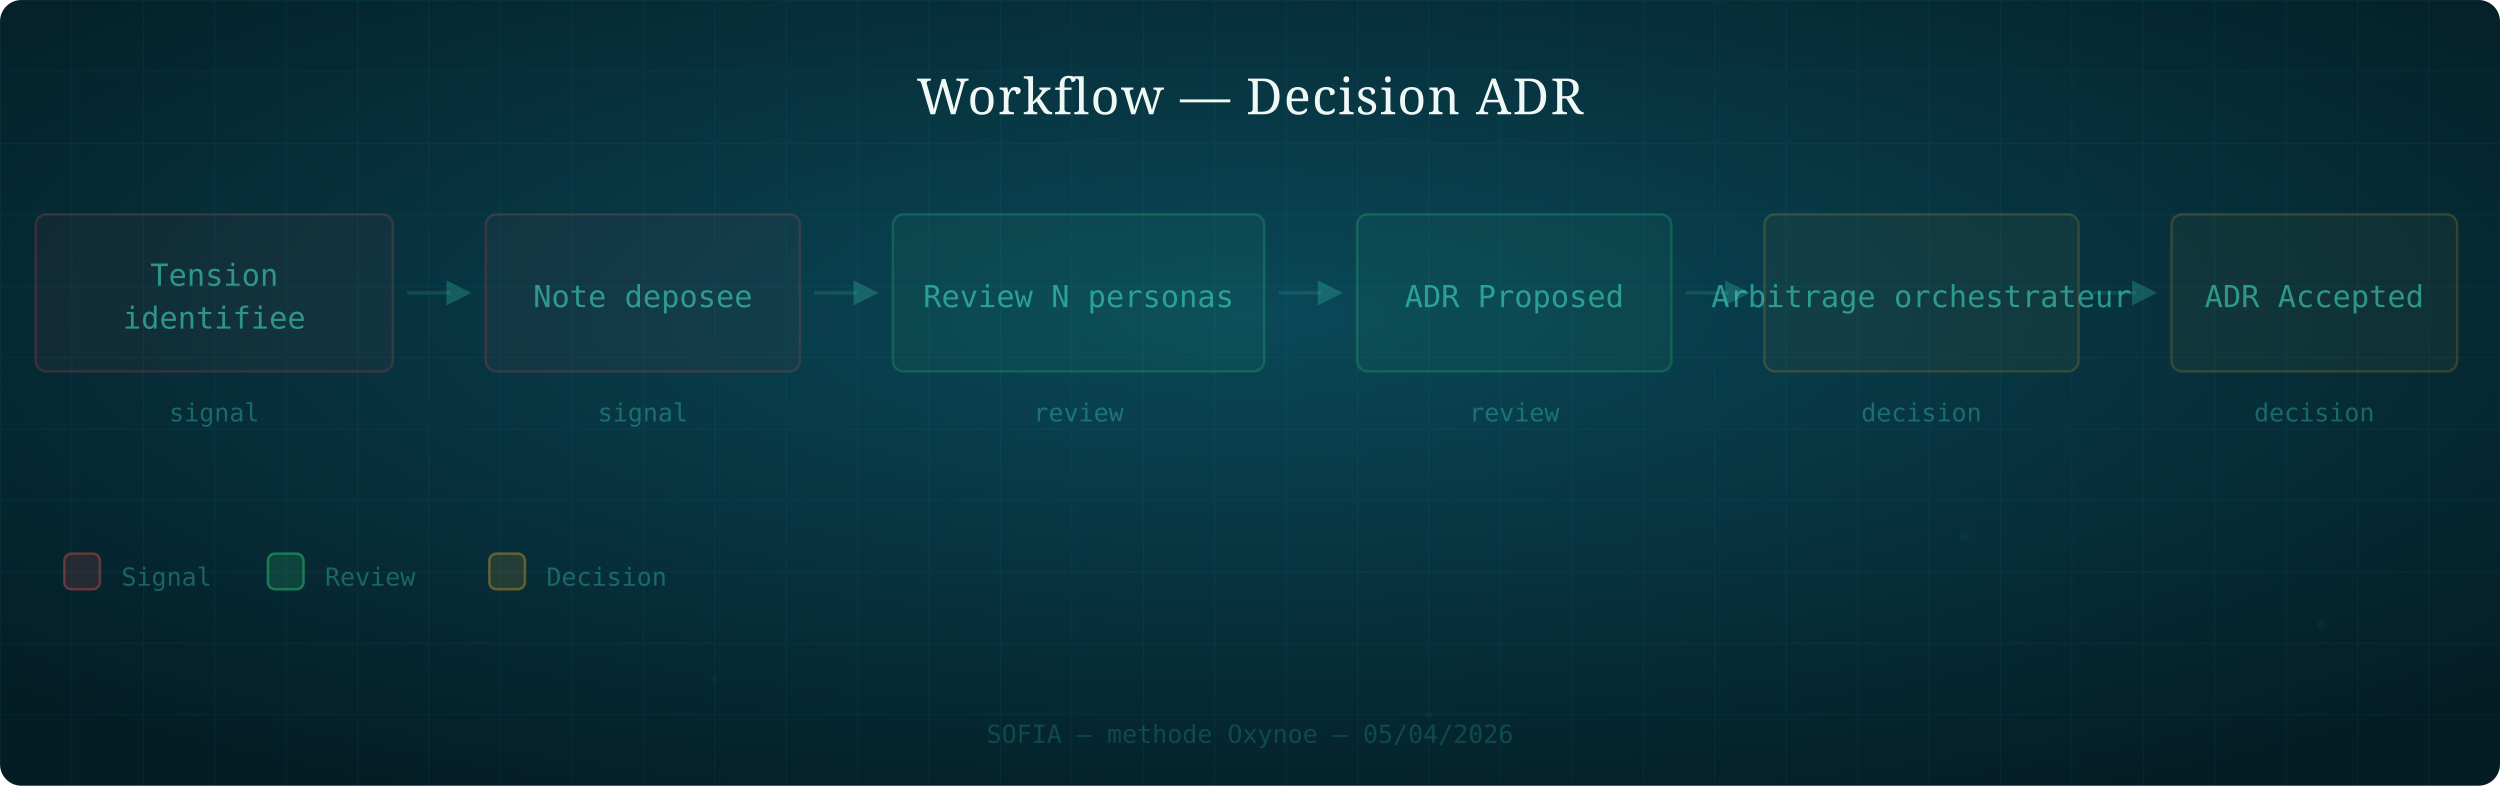
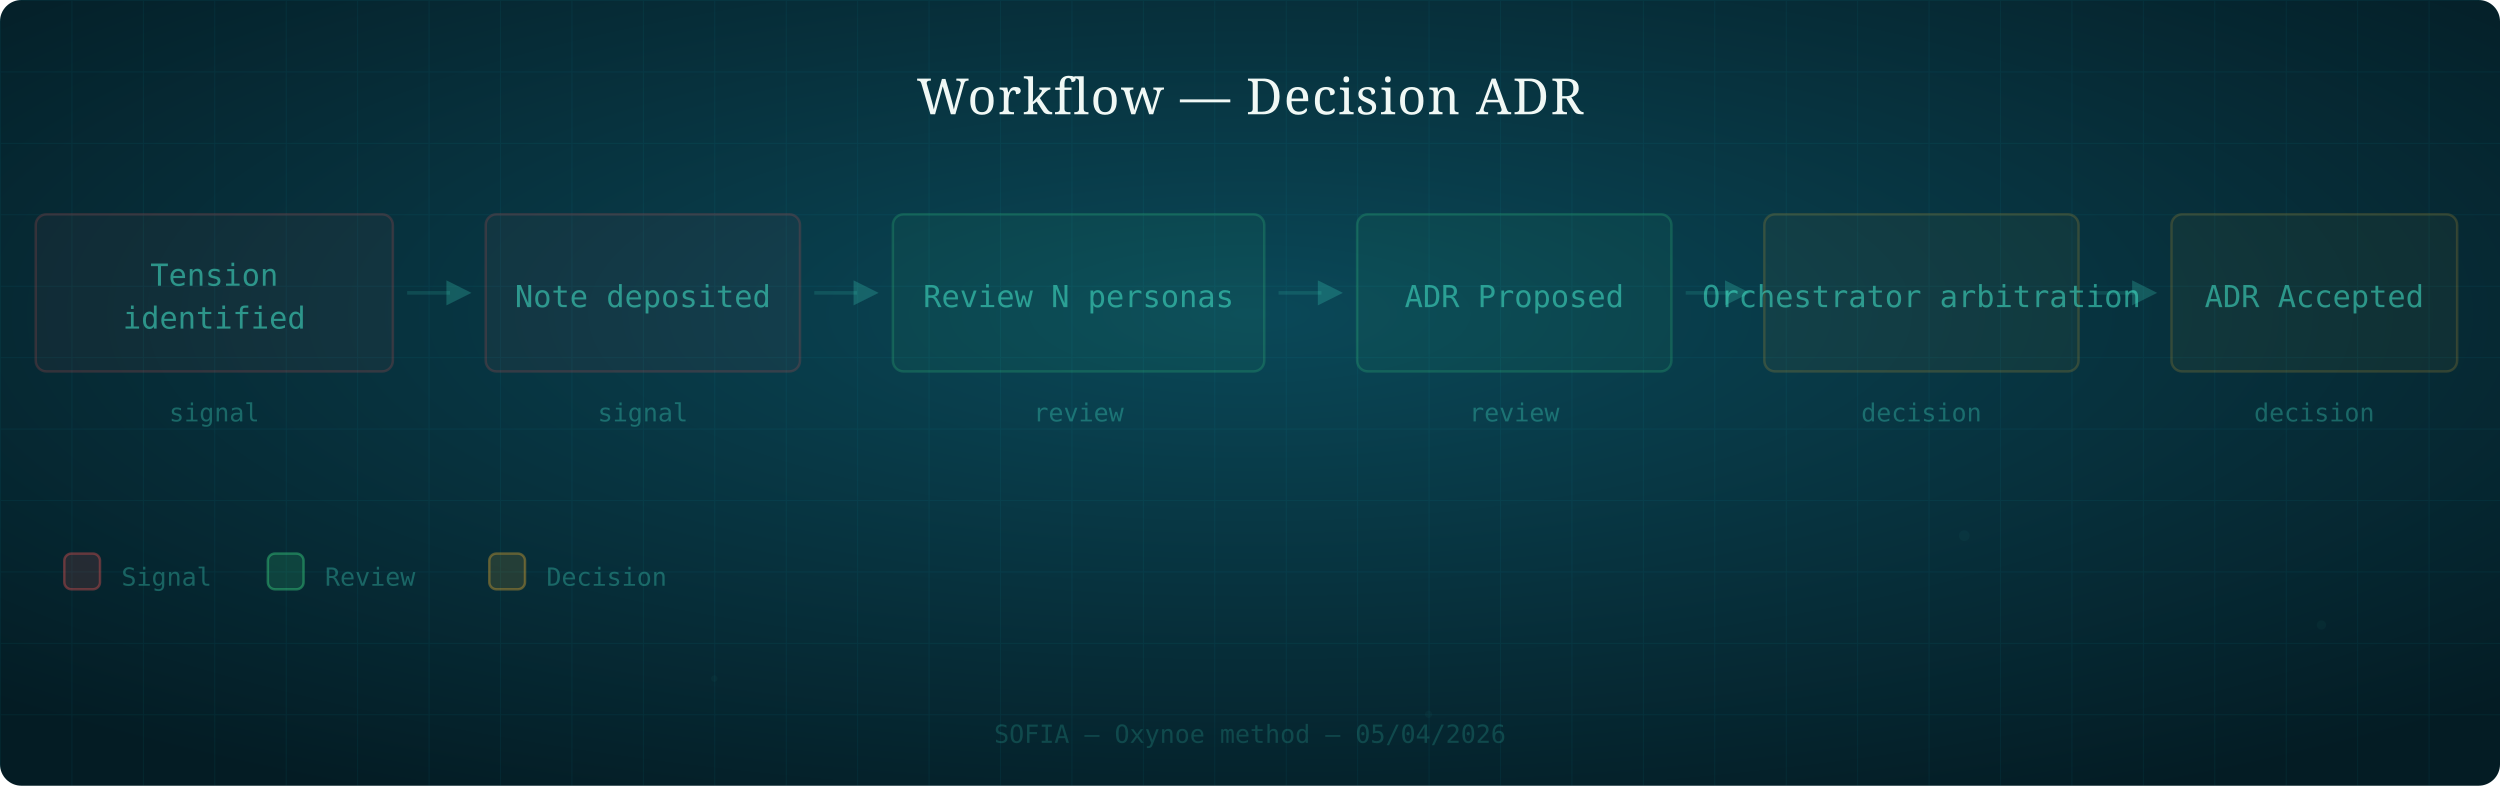
<svg xmlns="http://www.w3.org/2000/svg" viewBox="0 0 700 220" font-family="IBM Plex Mono,monospace">
  <defs>
    <radialGradient id="bg-grad" cx="50%" cy="40%" r="70%">
      <stop offset="0%" stop-color="#0a4858" />
      <stop offset="100%" stop-color="#041c24" />
    </radialGradient>
    <pattern id="grid" width="20" height="20" patternUnits="userSpaceOnUse">
      <path d="M 20 0 L 0 0 0 20" fill="none" stroke="rgba(0,200,220,0.06)" stroke-width="0.5" />
    </pattern>
  </defs>
  <rect width="700" height="220" fill="url(#bg-grad)" rx="6" />
  <rect width="700" height="220" fill="url(#grid)" rx="6" />
  <text x="350" y="32" text-anchor="middle" fill="#f0f8f5" font-family="Georgia,serif" font-size="14" font-weight="300" letter-spacing="0.03em">Workflow — Decision ADR</text>
  <rect x="10" y="60" width="100" height="44" rx="3" fill="rgba(224,80,80,0.05)" stroke="rgba(224,80,80,0.2)" stroke-width="0.7" />
  <text x="60" y="80" text-anchor="middle" fill="rgba(64,216,192,0.6)" font-size="8.5">Tension</text>
-   <text x="60" y="92" text-anchor="middle" fill="rgba(64,216,192,0.6)" font-size="8.5">identifiee</text>
+   <text x="60" y="92" text-anchor="middle" fill="rgba(64,216,192,0.6)" font-size="8.5">identified</text>
  <text x="60" y="118" text-anchor="middle" fill="rgba(64,216,192,0.35)" font-size="7">signal</text>
  <line x1="114" y1="82" x2="126" y2="82" stroke="rgba(64,216,192,0.15)" stroke-width="1" />
  <path d="M7,-3.5 L0,0 L7,3.5Z" fill="rgba(64,216,192,0.25)" transform="translate(132,82) rotate(180)" />
  <rect x="136" y="60" width="88" height="44" rx="3" fill="rgba(224,80,80,0.05)" stroke="rgba(224,80,80,0.2)" stroke-width="0.7" />
-   <text x="180" y="86" text-anchor="middle" fill="rgba(64,216,192,0.6)" font-size="8.5">Note deposee</text>
+   <text x="180" y="86" text-anchor="middle" fill="rgba(64,216,192,0.6)" font-size="8.5">Note deposited</text>
  <text x="180" y="118" text-anchor="middle" fill="rgba(64,216,192,0.35)" font-size="7">signal</text>
  <line x1="228" y1="82" x2="240" y2="82" stroke="rgba(64,216,192,0.15)" stroke-width="1" />
  <path d="M7,-3.5 L0,0 L7,3.5Z" fill="rgba(64,216,192,0.25)" transform="translate(246,82) rotate(180)" />
  <rect x="250" y="60" width="104" height="44" rx="3" fill="rgba(61,220,132,0.05)" stroke="rgba(61,220,132,0.2)" stroke-width="0.7" />
  <text x="302" y="86" text-anchor="middle" fill="rgba(64,216,192,0.6)" font-size="8.5">Review N personas</text>
  <text x="302" y="118" text-anchor="middle" fill="rgba(64,216,192,0.35)" font-size="7">review</text>
  <line x1="358" y1="82" x2="370" y2="82" stroke="rgba(64,216,192,0.15)" stroke-width="1" />
  <path d="M7,-3.5 L0,0 L7,3.5Z" fill="rgba(64,216,192,0.25)" transform="translate(376,82) rotate(180)" />
  <rect x="380" y="60" width="88" height="44" rx="3" fill="rgba(61,220,132,0.05)" stroke="rgba(61,220,132,0.2)" stroke-width="0.7" />
  <text x="424" y="86" text-anchor="middle" fill="rgba(64,216,192,0.6)" font-size="8.5">ADR Proposed</text>
  <text x="424" y="118" text-anchor="middle" fill="rgba(64,216,192,0.35)" font-size="7">review</text>
  <line x1="472" y1="82" x2="484" y2="82" stroke="rgba(64,216,192,0.15)" stroke-width="1" />
  <path d="M7,-3.5 L0,0 L7,3.5Z" fill="rgba(64,216,192,0.25)" transform="translate(490,82) rotate(180)" />
  <rect x="494" y="60" width="88" height="44" rx="3" fill="rgba(212,160,48,0.05)" stroke="rgba(212,160,48,0.2)" stroke-width="0.7" />
-   <text x="538" y="86" text-anchor="middle" fill="rgba(64,216,192,0.6)" font-size="8.5">Arbitrage orchestrateur</text>
+   <text x="538" y="86" text-anchor="middle" fill="rgba(64,216,192,0.6)" font-size="8.5">Orchestrator arbitration</text>
  <text x="538" y="118" text-anchor="middle" fill="rgba(64,216,192,0.35)" font-size="7">decision</text>
  <line x1="586" y1="82" x2="598" y2="82" stroke="rgba(64,216,192,0.15)" stroke-width="1" />
  <path d="M7,-3.5 L0,0 L7,3.5Z" fill="rgba(64,216,192,0.25)" transform="translate(604,82) rotate(180)" />
  <rect x="608" y="60" width="80" height="44" rx="3" fill="rgba(212,160,48,0.05)" stroke="rgba(212,160,48,0.2)" stroke-width="0.7" />
  <text x="648" y="86" text-anchor="middle" fill="rgba(64,216,192,0.6)" font-size="8.5">ADR Accepted</text>
  <text x="648" y="118" text-anchor="middle" fill="rgba(64,216,192,0.35)" font-size="7">decision</text>
  <rect x="18" y="155" width="10" height="10" rx="2" fill="rgba(224,80,80,0.15)" stroke="rgba(224,80,80,0.4)" stroke-width="0.7" />
  <text x="34" y="164" fill="rgba(64,216,192,0.35)" font-size="7">Signal</text>
  <rect x="75" y="155" width="10" height="10" rx="2" fill="rgba(61,220,132,0.15)" stroke="rgba(61,220,132,0.4)" stroke-width="0.7" />
  <text x="91" y="164" fill="rgba(64,216,192,0.35)" font-size="7">Review</text>
  <rect x="137" y="155" width="10" height="10" rx="2" fill="rgba(212,160,48,0.15)" stroke="rgba(212,160,48,0.4)" stroke-width="0.7" />
  <text x="153" y="164" fill="rgba(64,216,192,0.35)" font-size="7">Decision</text>
  <circle cx="650" cy="175" r="1.3" fill="rgba(64,216,192,0.04)" />
  <circle cx="400" cy="200" r="1.0" fill="rgba(64,216,192,0.04)" />
  <circle cx="200" cy="190" r="0.9" fill="rgba(64,216,192,0.04)" />
  <circle cx="550" cy="150" r="1.5" fill="rgba(64,216,192,0.04)" />
-   <text x="350" y="208" text-anchor="middle" fill="rgba(64,216,192,0.2)" font-size="7">SOFIA — methode Oxynoe — 05/04/2026</text>
+   <text x="350" y="208" text-anchor="middle" fill="rgba(64,216,192,0.2)" font-size="7">SOFIA — Oxynoe method — 05/04/2026</text>
</svg>
